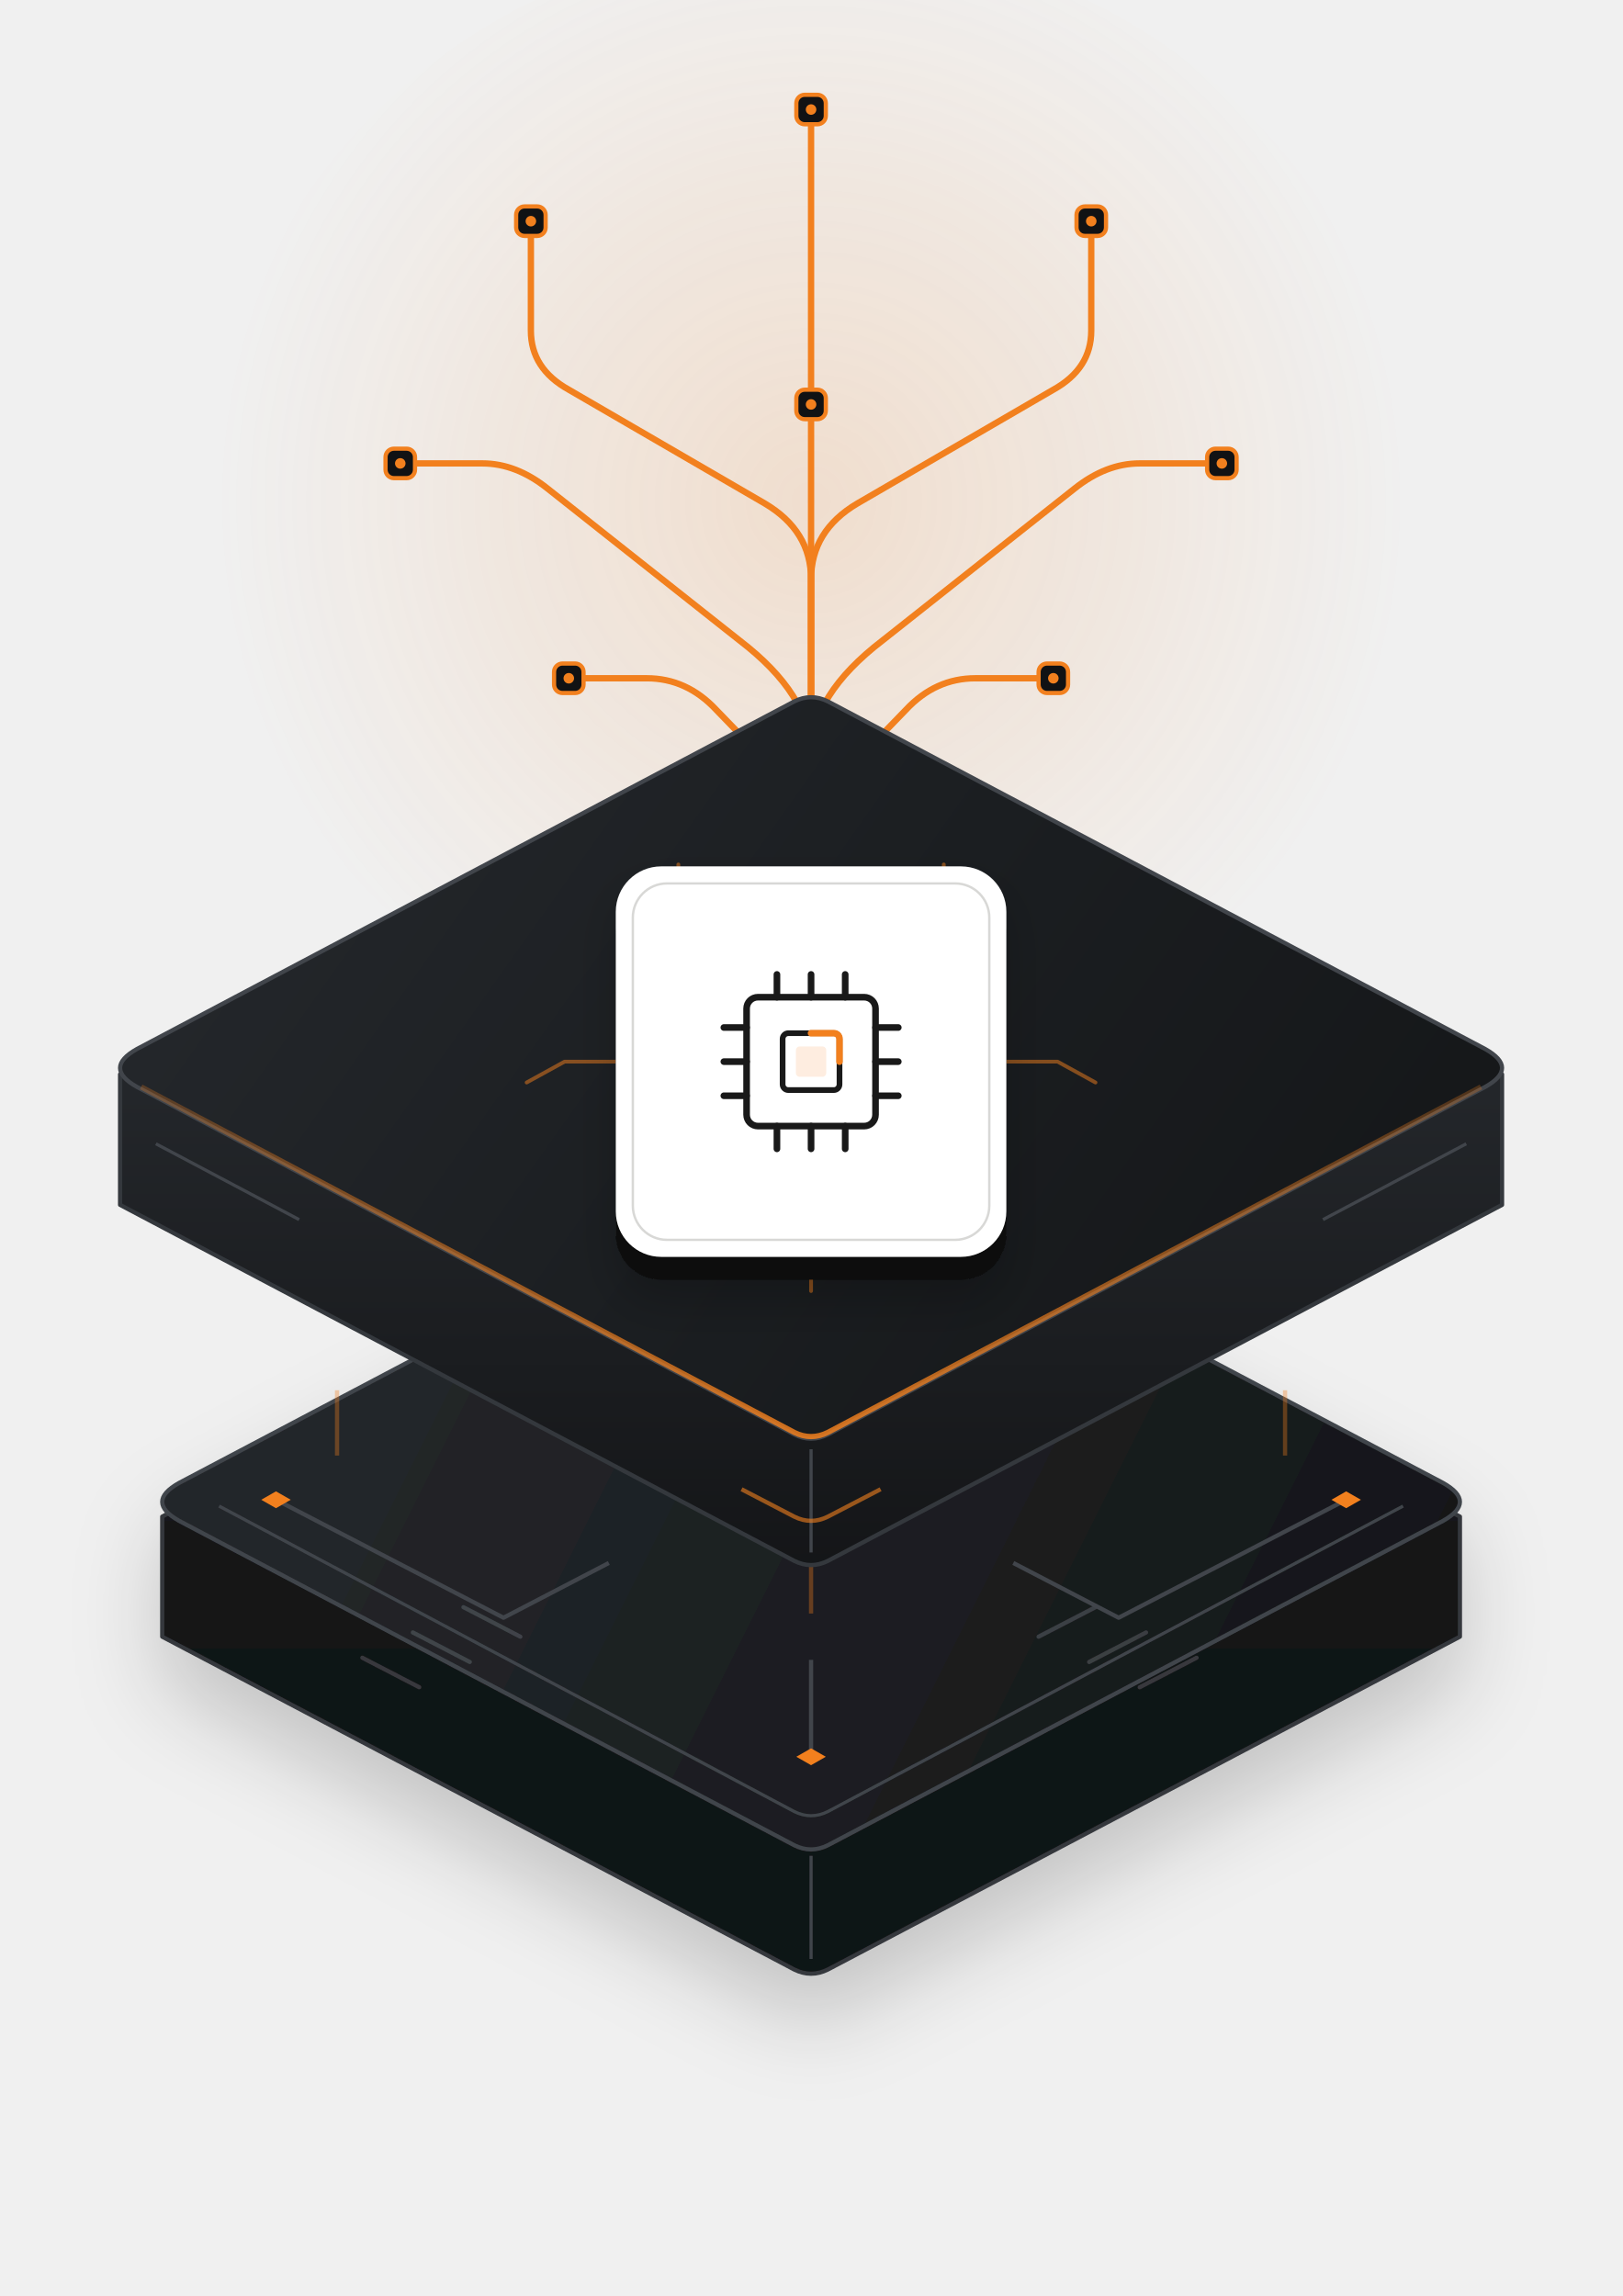
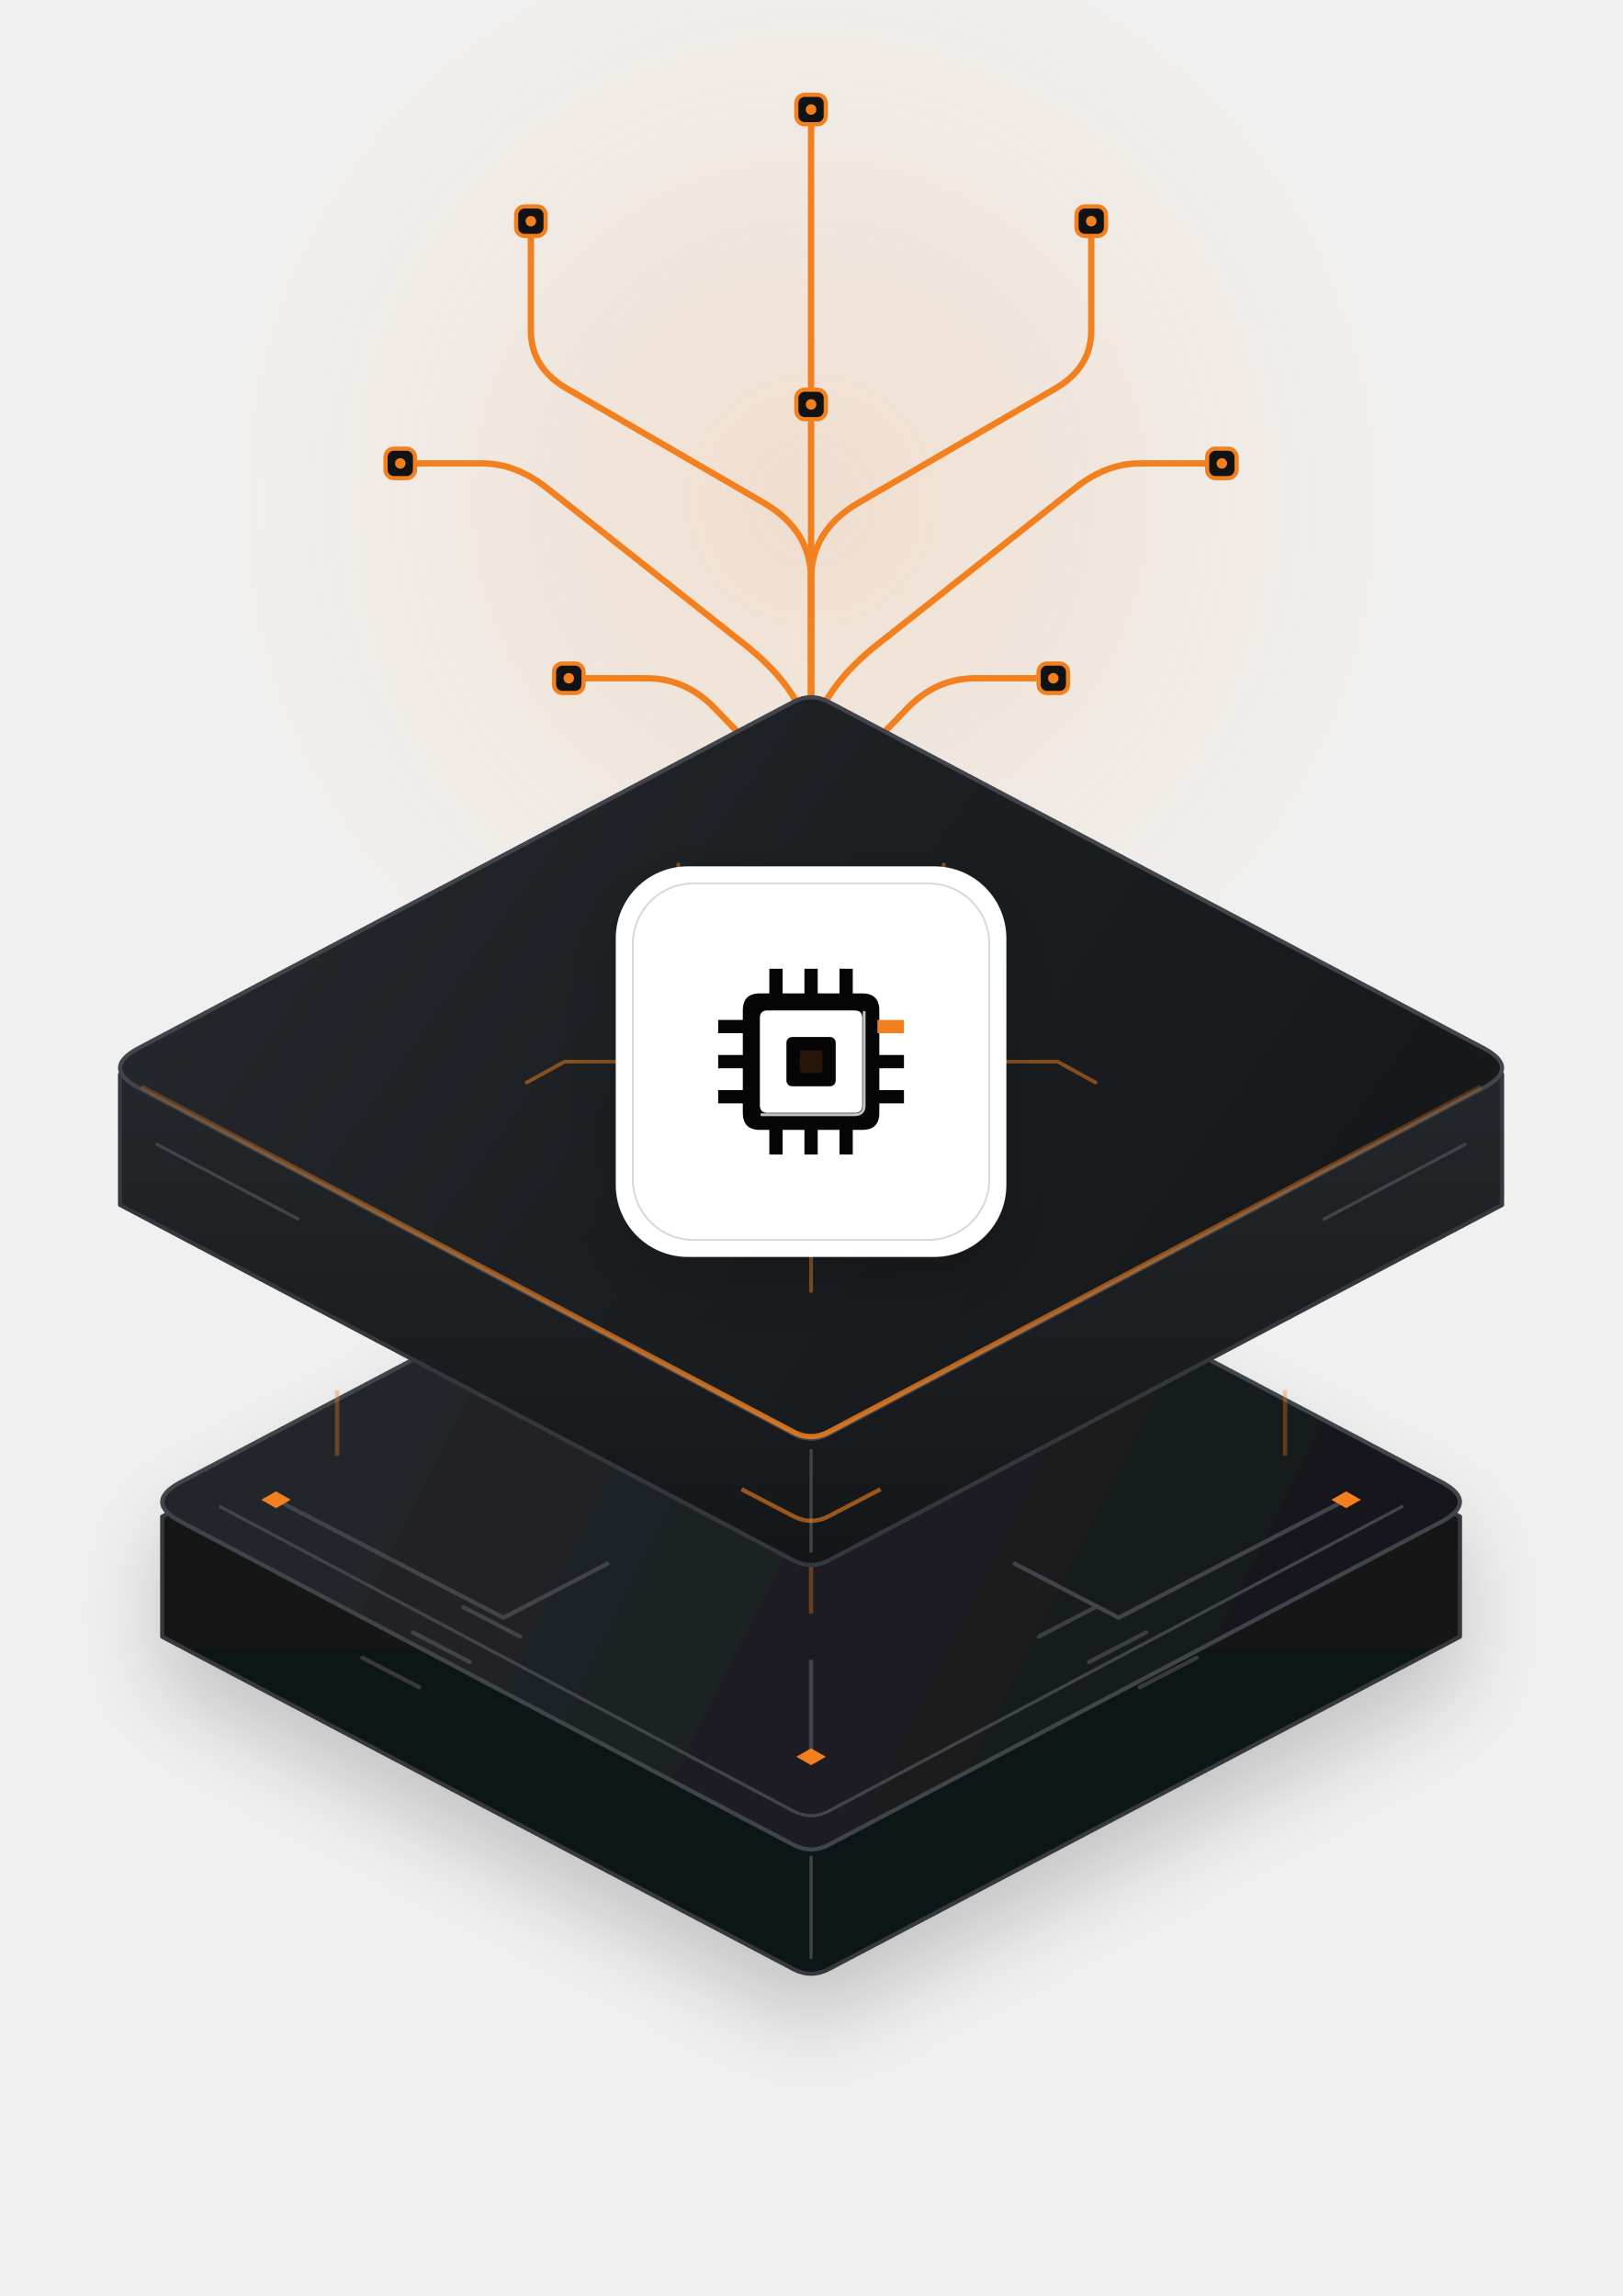
<svg xmlns="http://www.w3.org/2000/svg" width="770" height="1090" viewBox="80 110 770 1090" fill="none">
  <defs>
    <radialGradient id="networkAura" cx="0" cy="0" r="1" gradientUnits="userSpaceOnUse" gradientTransform="translate(465 348) rotate(90) scale(286 282)">
      <stop stop-color="#F2801E" stop-opacity="0.16" />
      <stop offset="0.52" stop-color="#F2801E" stop-opacity="0.08" />
      <stop offset="1" stop-color="#F2801E" stop-opacity="0" />
    </radialGradient>
    <linearGradient id="networkLine" x1="300" y1="170" x2="610" y2="500" gradientUnits="userSpaceOnUse">
      <stop stop-color="#E6E6E6" stop-opacity="0.18" />
      <stop offset="0.48" stop-color="#F2801E" stop-opacity="0.52" />
      <stop offset="1" stop-color="#F2801E" stop-opacity="0.82" />
    </linearGradient>
    <linearGradient id="platformTop" x1="210" y1="470" x2="690" y2="810" gradientUnits="userSpaceOnUse">
      <stop stop-color="#24272B" />
      <stop offset=".5" stop-color="#1B1E21" />
      <stop offset="1" stop-color="#151719" />
    </linearGradient>
    <linearGradient id="platformSide" x1="465" y1="616" x2="465" y2="900" gradientUnits="userSpaceOnUse">
      <stop stop-color="#24272B" />
      <stop offset="1" stop-color="#111214" />
    </linearGradient>
    <linearGradient id="baseTop" x1="220" y1="750" x2="700" y2="990" gradientUnits="userSpaceOnUse">
      <stop stop-color="#24272B" />
      <stop offset="1" stop-color="#151719" />
    </linearGradient>
    <linearGradient id="surfaceEdge" x1="145" y1="620" x2="785" y2="620" gradientUnits="userSpaceOnUse">
      <stop stop-color="#F2801E" stop-opacity=".25" />
      <stop offset=".5" stop-color="#F2801E" stop-opacity=".85" />
      <stop offset="1" stop-color="#F2801E" stop-opacity=".25" />
    </linearGradient>
    <filter id="mainShadow" x="-25%" y="-30%" width="150%" height="180%">
      <feDropShadow dx="0" dy="22" stdDeviation="20" flood-color="#000" flood-opacity=".18" />
    </filter>
    <filter id="chipShadow" x="-30%" y="-30%" width="160%" height="180%">
-       <feDropShadow dx="0" dy="12" stdDeviation="12" flood-color="#000" flood-opacity=".2" />
+       <feDropShadow dx="0" dy="14" stdDeviation="18" flood-color="#000" flood-opacity=".18" />
    </filter>
    <filter id="portalGlow" x="-80%" y="-50%" width="260%" height="220%">
      <feGaussianBlur stdDeviation="26" />
    </filter>
    <filter id="lineGlow" x="-200%" y="-200%" width="500%" height="500%">
      <feGaussianBlur stdDeviation="7" result="blur" />
      <feMerge>
        <feMergeNode in="blur" />
        <feMergeNode in="SourceGraphic" />
      </feMerge>
    </filter>
    <filter id="nodeGlow" x="-250%" y="-250%" width="600%" height="600%">
      <feGaussianBlur stdDeviation="9" result="blur" />
      <feMerge>
        <feMergeNode in="blur" />
        <feMergeNode in="SourceGraphic" />
      </feMerge>
    </filter>
  </defs>
  <ellipse class="data-glow" cx="465" cy="350" rx="286" ry="270" fill="url(#networkAura)" />
  <g fill="none" stroke="url(#networkLine)" stroke-width="2" stroke-linecap="round" stroke-linejoin="round">
    <path d="M465 162V260Q465 280 465 302V500" />
    <path d="M332 215V267Q332 285 350 295L443 349Q465 362 465 385V500" />
    <path d="M598 215V267Q598 285 580 295L487 349Q465 362 465 385V500" />
    <path d="M270 330H309Q325 330 340 342L431 414Q465 440 465 468V500" />
    <path d="M660 330H621Q605 330 590 342L499 414Q465 440 465 468V500" />
    <path d="M350 432H387Q406 432 420 447L450 478Q465 493 465 500" />
    <path d="M580 432H543Q524 432 510 447L480 478Q465 493 465 500" />
  </g>
  <g fill="none" stroke="#F2801E" stroke-width="3" stroke-linecap="round">
    <path class="data-synapse" d="M465 162V260Q465 280 465 302V500" pathLength="100" style="animation-delay:-0s;animation-duration:4.6s" />
    <path class="data-synapse" d="M332 215V267Q332 285 350 295L443 349Q465 362 465 385V500" pathLength="100" style="animation-delay:-0.68s;animation-duration:4.82s" />
    <path class="data-synapse" d="M598 215V267Q598 285 580 295L487 349Q465 362 465 385V500" pathLength="100" style="animation-delay:-1.36s;animation-duration:5.04s" />
    <path class="data-synapse" d="M270 330H309Q325 330 340 342L431 414Q465 440 465 468V500" pathLength="100" style="animation-delay:-2.04s;animation-duration:5.26s" />
    <path class="data-synapse" d="M660 330H621Q605 330 590 342L499 414Q465 440 465 468V500" pathLength="100" style="animation-delay:-2.72s;animation-duration:5.48s" />
    <path class="data-synapse" d="M350 432H387Q406 432 420 447L450 478Q465 493 465 500" pathLength="100" style="animation-delay:-3.4s;animation-duration:5.7s" />
    <path class="data-synapse" d="M580 432H543Q524 432 510 447L480 478Q465 493 465 500" pathLength="100" style="animation-delay:-4.08s;animation-duration:5.92s" />
  </g>
  <g fill="#111214" stroke="#F2801E" stroke-width="2">
    <rect x="458" y="155" width="14" height="14" rx="4" />
    <rect x="325" y="208" width="14" height="14" rx="4" />
    <rect x="591" y="208" width="14" height="14" rx="4" />
    <rect x="263" y="323" width="14" height="14" rx="4" />
    <rect x="653" y="323" width="14" height="14" rx="4" />
    <rect x="343" y="425" width="14" height="14" rx="4" />
    <rect x="573" y="425" width="14" height="14" rx="4" />
    <rect x="458" y="295" width="14" height="14" rx="4" />
  </g>
  <g class="data-neurons" fill="#F2801E">
    <circle cx="465" cy="162" r="2.5" />
    <circle cx="332" cy="215" r="2.5" />
    <circle cx="598" cy="215" r="2.5" />
    <circle cx="270" cy="330" r="2.5" />
    <circle cx="660" cy="330" r="2.5" />
    <circle cx="350" cy="432" r="2.5" />
    <circle cx="580" cy="432" r="2.5" />
    <circle cx="465" cy="302" r="2.5" />
  </g>
  <path d="M465 500V526" stroke="#F2801E" stroke-width="3" stroke-linecap="round" />
  <circle class="ui-motion ui-status" cx="465" cy="500" r="6" fill="#F2801E" />
  <g stroke-linejoin="round" filter="url(#mainShadow)">
    <path d="M157 830 457 672Q465 668 473 672L773 830V887L473 1045Q465 1049 457 1045L157 887Z" fill="url(#platformSide)" stroke="#34383D" stroke-width="2" />
    <path d="M165 814 457 660Q465 656 473 660L765 814Q781 823 765 832L473 986Q465 990 457 986L165 832Q149 823 165 814Z" fill="url(#baseTop)" stroke="#41454B" stroke-width="2" />
    <path d="m184 825 273 145q8 4 16 0l273-145M465 991v49" stroke="#41454B" stroke-width="1.5" />
    <path d="m252 897 27 14m-3-26 27 14m-3-26 27 14m321 10-27 14m3-26-27 14m3-26-27 14" stroke="#747982" stroke-opacity=".38" stroke-width="2" stroke-linecap="round" />
  </g>
  <g fill="none" stroke="#41454B" stroke-width="2" stroke-linejoin="round">
    <path d="M211 822 319 878 369 852M719 822 611 878 561 852M465 941V898" />
    <path d="m204 822 7-4 7 4-7 4Zm508 0 7-4 7 4-7 4ZM458 944l7-4 7 4-7 4Z" fill="#F2801E" stroke="none" />
  </g>
  <path d="M240 770V801M690 770V801M465 831V876" stroke="#F2801E" stroke-opacity=".35" stroke-width="2" />
  <g stroke-linejoin="round">
    <path d="M137 620 457 451Q465 447 473 451L793 620V682L473 851Q465 855 457 851L137 682Z" fill="url(#platformSide)" stroke="#34383D" stroke-width="2" />
    <path d="M145 608 457 443Q465 439 473 443L785 608Q801 617 785 626L473 791Q465 795 457 791L145 626Q129 617 145 608Z" fill="url(#platformTop)" stroke="#41454B" stroke-width="2" />
    <path d="M147 626 457 790Q465 794 473 790L783 626" stroke="url(#surfaceEdge)" stroke-width="2.5" />
    <path d="M465 798V847M154 653l68 36m486 0 68-36" stroke="#41454B" stroke-width="1.5" />
    <path d="m432 817 25 13q8 4 16 0l25-13" stroke="#F2801E" stroke-opacity=".6" stroke-width="2" />
  </g>
  <g class="data-core" transform="translate(465 614) scale(.9) translate(-465 -614)" fill="none" stroke-linecap="round" stroke-linejoin="round">
    <path d="M362 614H335L315 625M568 614H595L615 625M395 524V510M535 524V510M465 710V735" stroke="#F2801E" stroke-opacity=".5" stroke-width="2" />
    <g filter="url(#chipShadow)">
-       <rect x="362" y="523" width="206" height="206" rx="24" fill="#080808" />
-       <rect class="data-core-face" x="362" y="511" width="206" height="206" rx="24" fill="#FFF" />
-       <rect x="371" y="520" width="188" height="188" rx="18" stroke="#D8D8D6" stroke-width="1.25" />
+       <rect class="data-core-face" x="362" y="511" width="206" height="206" rx="38" fill="#FFF" />
+       <rect x="371" y="520" width="188" height="188" rx="32" stroke="#D8D8D6" stroke-width="1" />
    </g>
-     <g class="data-core-symbol" transform="translate(465 614)" stroke="#191919" stroke-width="3.5">
-       <rect x="-34" y="-34" width="68" height="68" rx="6" />
-       <path d="M-18-46V-34M0-46V-34M18-46V-34M-18 34V46M0 34V46M18 34V46M-46-18H-34M-46 0H-34M-46 18H-34M34-18H46M34 0H46M34 18H46" />
-       <rect class="ui-motion ui-processor" x="-8" y="-8" width="16" height="16" rx="2" fill="#F2801E" fill-opacity=".14" stroke="none" />
-       <rect x="-15" y="-15" width="30" height="30" rx="3" stroke-width="3" />
-       <path class="ui-motion ui-draw" pathLength="1" d="M0-15H12a3 3 0 0 1 3 3V0" stroke="#F2801E" />
+     <g class="data-core-symbol" transform="translate(465 614)" fill="#050505" stroke="none">
+       <path fill-rule="evenodd" d="M-27-36H27Q36-36 36-27V27Q36 36 27 36H-27Q-36 36-36 27V-27Q-36-36-27-36ZM-23-27Q-27-27-27-23V23Q-27 27-23 27H23Q27 27 27 23V-23Q27-27 23-27Z" />
+       <path d="M-22-49H-15V-35H-22ZM-3.5-49H3.5V-35H-3.5ZM15-49H22V-35H15ZM-22 35H-15V49H-22ZM-3.5 35H3.5V49H-3.5ZM15 35H22V49H15ZM-49-22H-35V-15H-49ZM-49-3.5H-35V3.5H-49ZM-49 15H-35V22H-49ZM35-3.5H49V3.5H35ZM35 15H49V22H35Z" />
+       <path d="M35-22H49V-15H35Z" fill="#F2801E" />
+       <rect x="-13" y="-13" width="26" height="26" rx="3" />
+       <path d="M-26 28H23Q28 28 28 23V-26" fill="none" stroke="#FFF" stroke-opacity=".75" stroke-width="1.5" />
+       <rect class="ui-motion ui-processor" x="-6" y="-6" width="12" height="12" rx="1.5" fill="#F2801E" fill-opacity=".14" />
    </g>
  </g>
</svg>
